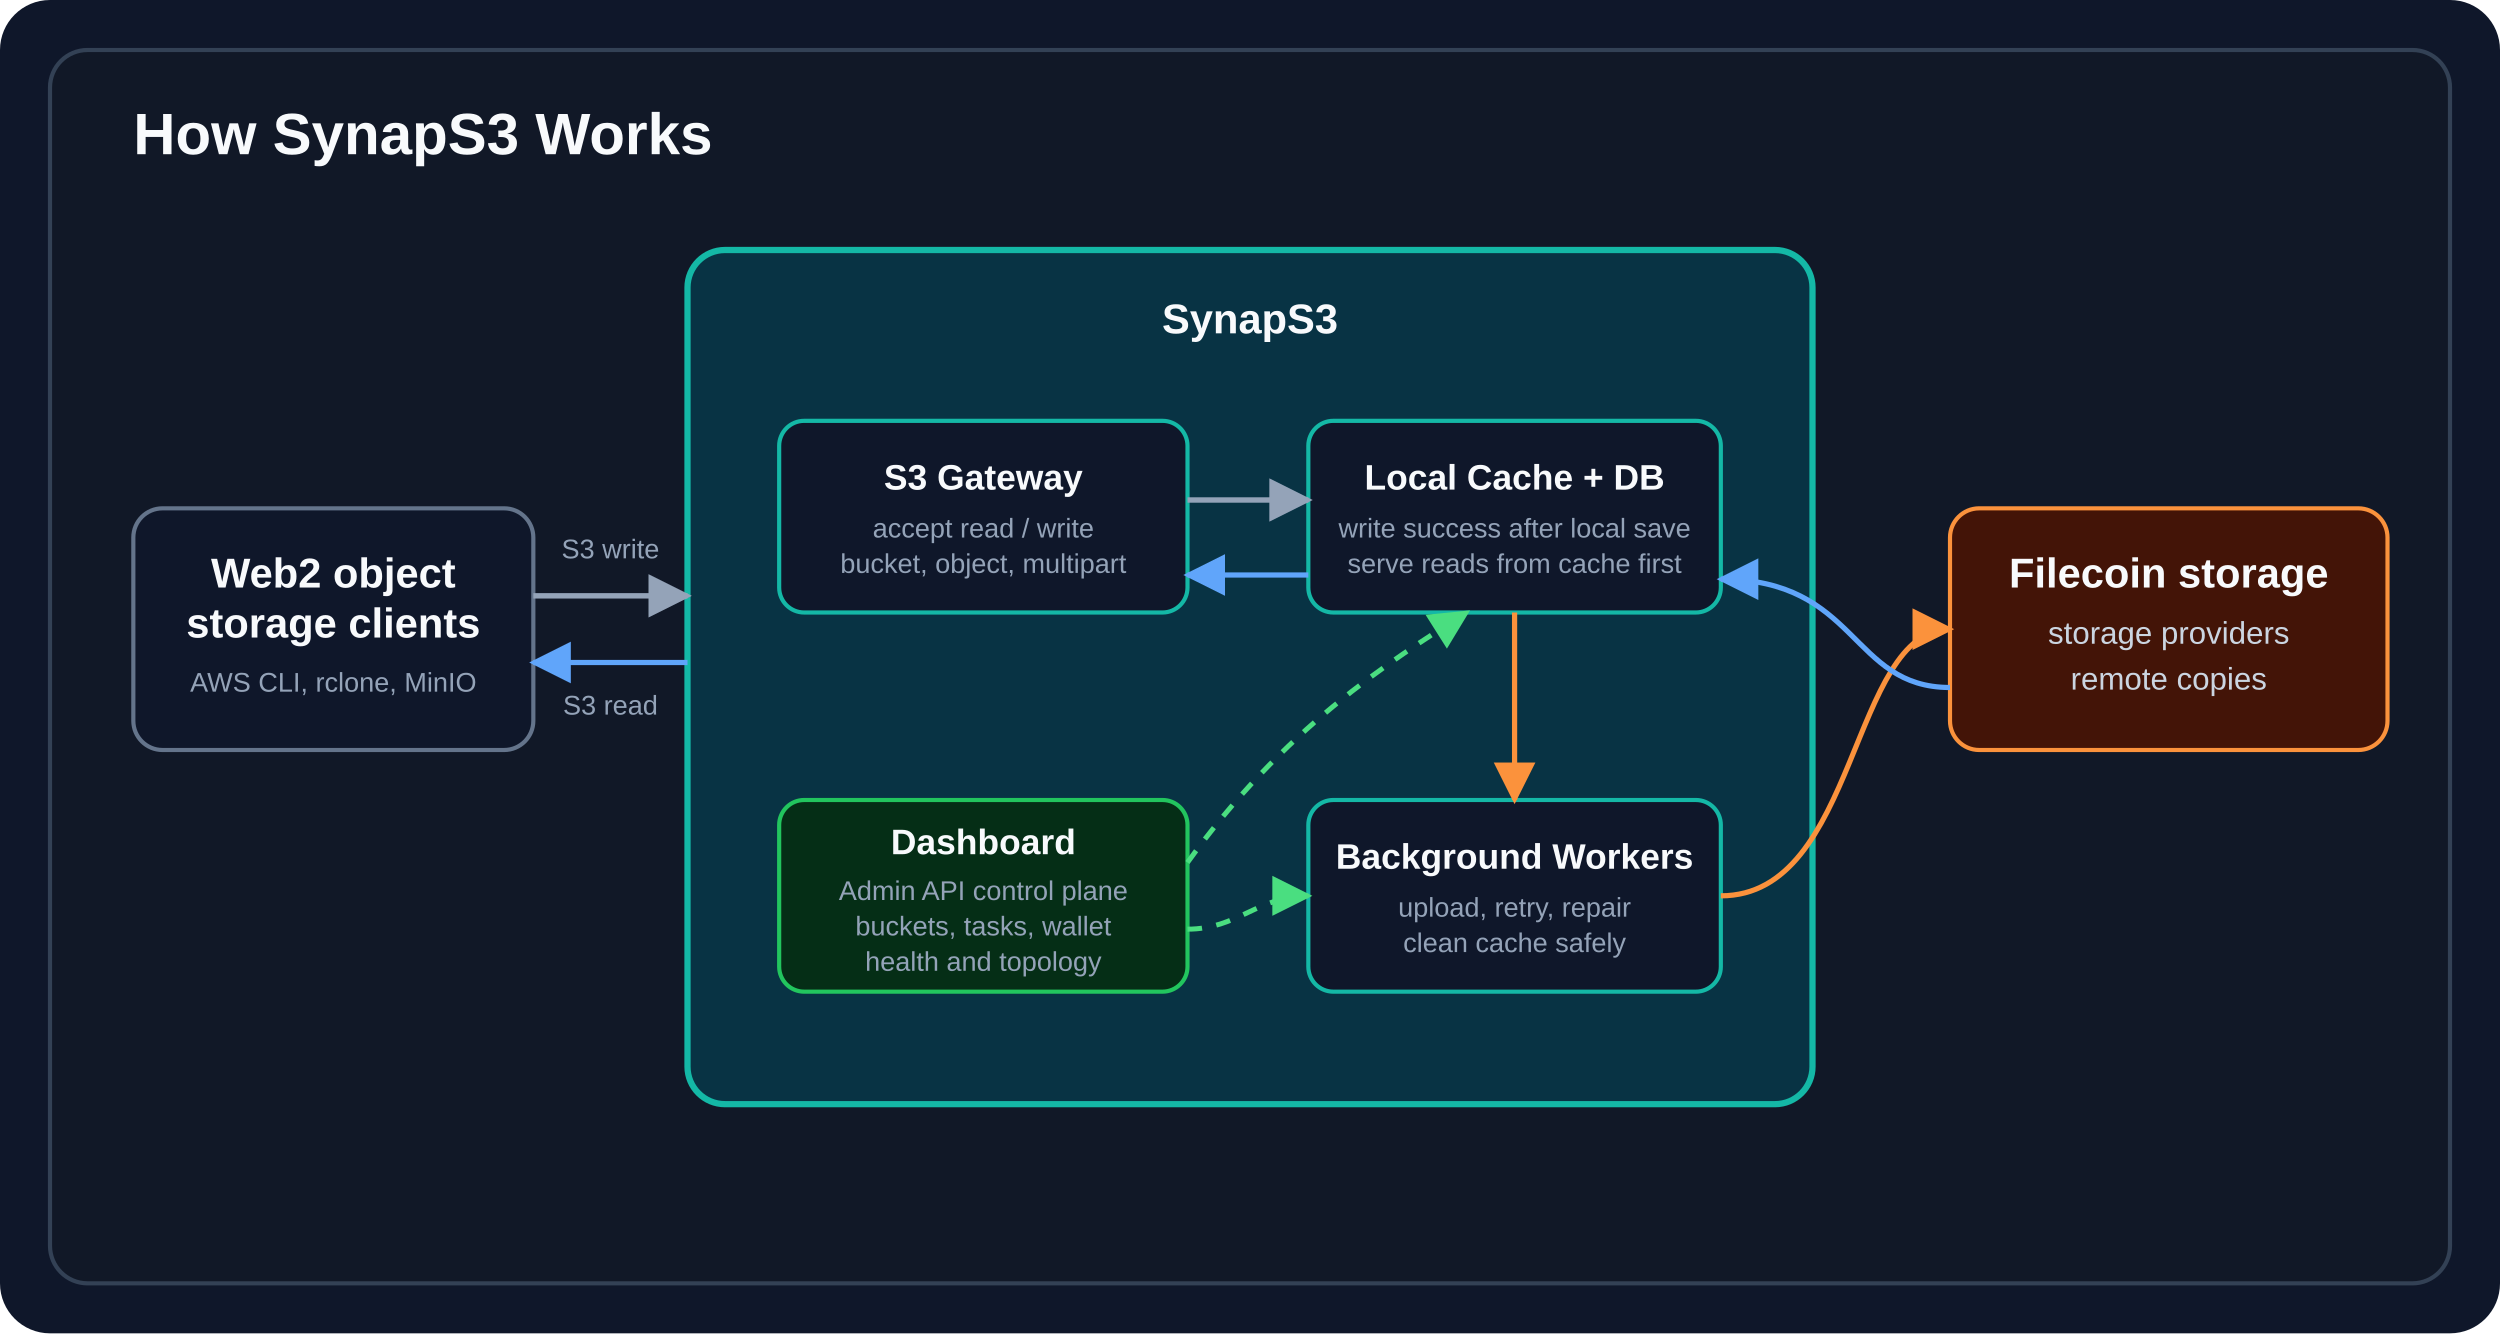
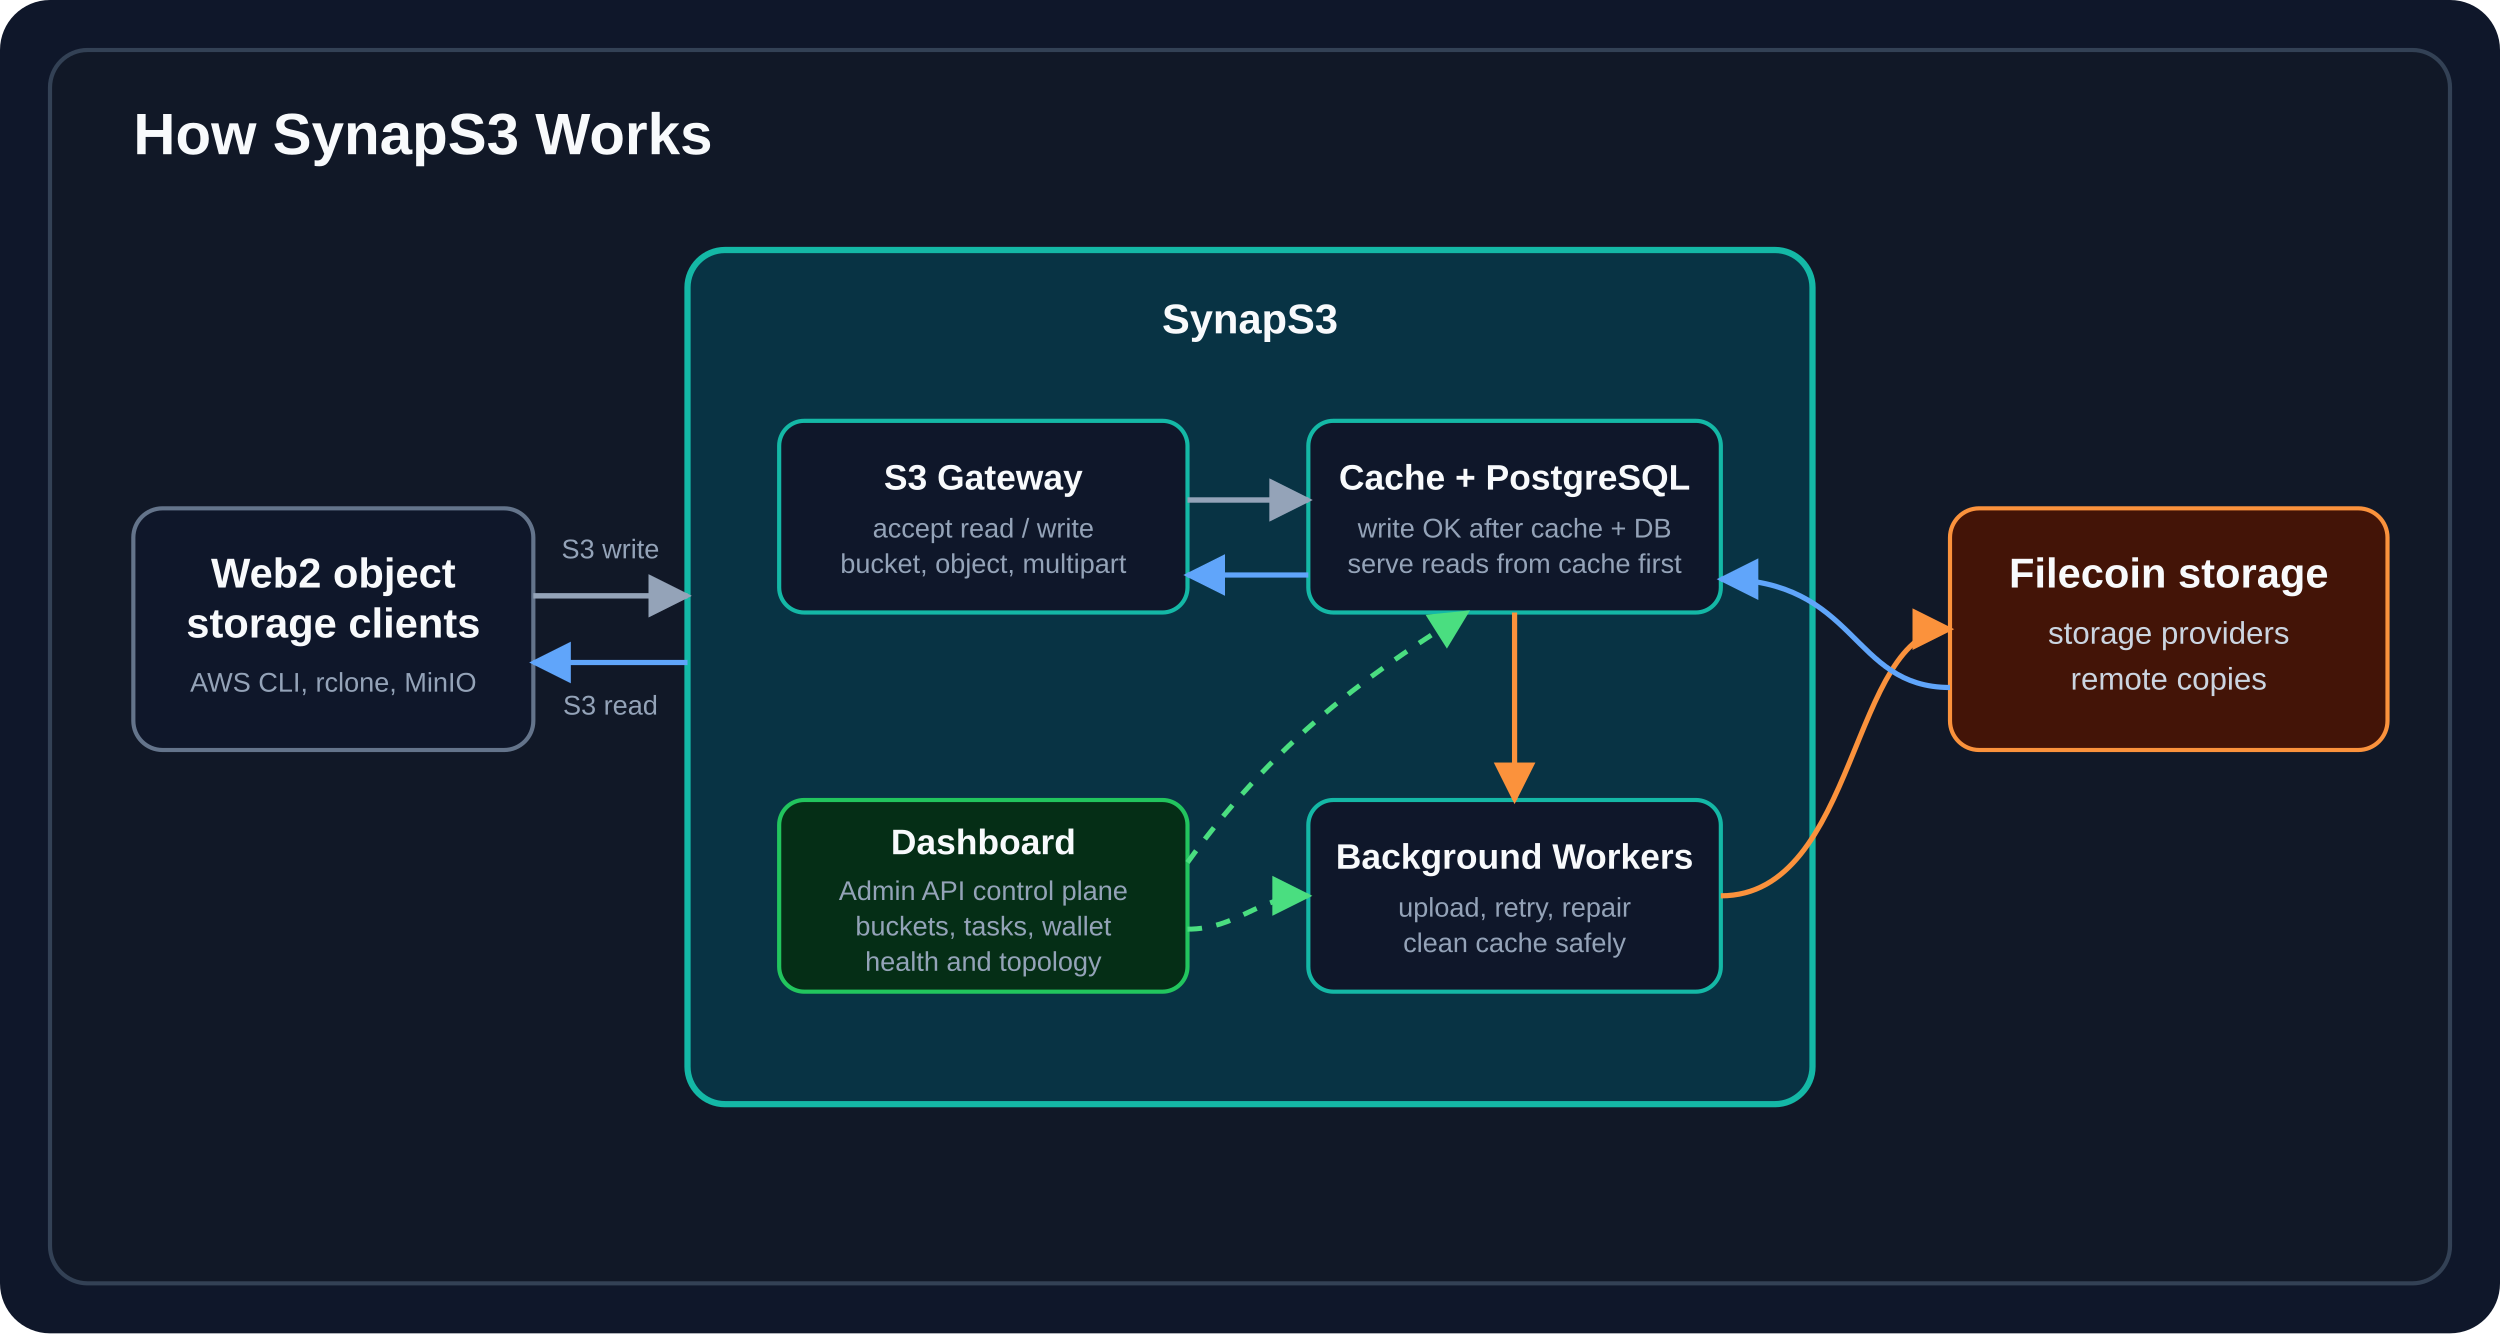
<svg xmlns="http://www.w3.org/2000/svg" width="1200" height="640" viewBox="0 0 1200 640" role="img" aria-labelledby="title desc">
  <defs>
    <marker id="arrow" viewBox="0 0 10 10" refX="9" refY="5" markerWidth="8" markerHeight="8" orient="auto">
      <path d="M 0 0 L 10 5 L 0 10 z" fill="#94a3b8" />
    </marker>
    <marker id="arrow-blue" viewBox="0 0 10 10" refX="9" refY="5" markerWidth="8" markerHeight="8" orient="auto">
      <path d="M 0 0 L 10 5 L 0 10 z" fill="#60a5fa" />
    </marker>
    <marker id="arrow-orange" viewBox="0 0 10 10" refX="9" refY="5" markerWidth="8" markerHeight="8" orient="auto">
      <path d="M 0 0 L 10 5 L 0 10 z" fill="#fb923c" />
    </marker>
    <marker id="arrow-green" viewBox="0 0 10 10" refX="9" refY="5" markerWidth="8" markerHeight="8" orient="auto">
      <path d="M 0 0 L 10 5 L 0 10 z" fill="#4ade80" />
    </marker>
    <style>
      .canvas { fill: #0f172a; }
      .panel { fill: #111827; stroke: #334155; stroke-width: 2; }
      .synaps3 { fill: #083344; stroke: #14b8a6; stroke-width: 3; }
      .node { fill: #0f172a; stroke: #14b8a6; stroke-width: 2; }
      .external { fill: #0f172a; stroke: #64748b; stroke-width: 2; }
      .filecoin { fill: #431407; stroke: #fb923c; stroke-width: 2; }
      .dash { fill: #052e16; stroke: #22c55e; stroke-width: 2; }
      .title { fill: #f8fafc; font: 700 28px Arial, sans-serif; }
      .heading { fill: #f8fafc; font: 700 20px Arial, sans-serif; }
      .label { fill: #f8fafc; font: 700 17px Arial, sans-serif; }
      .body { fill: #cbd5e1; font: 15px Arial, sans-serif; }
      .small { fill: #94a3b8; font: 13px Arial, sans-serif; }
      .arrow { fill: none; stroke: #94a3b8; stroke-width: 2.6; marker-end: url(#arrow); }
      .read { fill: none; stroke: #60a5fa; stroke-width: 2.5; marker-end: url(#arrow-blue); }
      .async { fill: none; stroke: #fb923c; stroke-width: 2.5; marker-end: url(#arrow-orange); }
      .ops { fill: none; stroke: #4ade80; stroke-width: 2.4; stroke-dasharray: 7 7; marker-end: url(#arrow-green); }
    </style>
  </defs>
  <rect class="canvas" width="1200" height="640" rx="24" />
  <rect class="panel" x="24" y="24" width="1152" height="592" rx="18" />
  <text class="title" x="64" y="74">How SynapS3 Works</text>
  <rect class="external" x="64" y="244" width="192" height="116" rx="14" />
  <text class="heading" x="160" y="282" text-anchor="middle">Web2 object</text>
  <text class="heading" x="160" y="306" text-anchor="middle">storage clients</text>
  <text class="small" x="160" y="332" text-anchor="middle">AWS CLI, rclone, MinIO</text>
  <rect class="synaps3" x="330" y="120" width="540" height="410" rx="18" />
  <text class="heading" x="600" y="160" text-anchor="middle">SynapS3</text>
  <rect class="node" x="374" y="202" width="196" height="92" rx="12" />
  <text class="label" x="472" y="235" text-anchor="middle">S3 Gateway</text>
  <text class="small" x="472" y="258" text-anchor="middle">accept read / write</text>
  <text class="small" x="472" y="275" text-anchor="middle">bucket, object, multipart</text>
  <rect class="node" x="628" y="202" width="198" height="92" rx="12" />
-   <text class="label" x="727" y="235" text-anchor="middle">Local Cache + DB</text>
-   <text class="small" x="727" y="258" text-anchor="middle">write success after local save</text>
+   <text class="label" x="727" y="235" text-anchor="middle">Cache + PostgreSQL</text>
+   <text class="small" x="727" y="258" text-anchor="middle">write OK after cache + DB</text>
  <text class="small" x="727" y="275" text-anchor="middle">serve reads from cache first</text>
  <rect class="dash" x="374" y="384" width="196" height="92" rx="12" />
  <text class="label" x="472" y="410" text-anchor="middle">Dashboard</text>
  <text class="small" x="472" y="432" text-anchor="middle">Admin API control plane</text>
  <text class="small" x="472" y="449" text-anchor="middle">buckets, tasks, wallet</text>
  <text class="small" x="472" y="466" text-anchor="middle">health and topology</text>
  <rect class="node" x="628" y="384" width="198" height="92" rx="12" />
  <text class="label" x="727" y="417" text-anchor="middle">Background Workers</text>
  <text class="small" x="727" y="440" text-anchor="middle">upload, retry, repair</text>
  <text class="small" x="727" y="457" text-anchor="middle">clean cache safely</text>
  <rect class="filecoin" x="936" y="244" width="210" height="116" rx="14" />
  <text class="heading" x="1041" y="282" text-anchor="middle">Filecoin storage</text>
  <text class="body" x="1041" y="309" text-anchor="middle">storage providers</text>
  <text class="body" x="1041" y="331" text-anchor="middle">remote copies</text>
  <path class="arrow" d="M 256 286 H 330" />
  <path class="read" d="M 330 318 H 256" />
  <text class="small" x="293" y="268" text-anchor="middle">S3 write</text>
  <text class="small" x="293" y="343" text-anchor="middle">S3 read</text>
  <path class="arrow" d="M 570 240 H 628" />
  <path class="read" d="M 628 276 H 570" />
  <path class="async" d="M 727 294 V 384" />
  <path class="async" d="M 826 430 C 892 430 888 302 936 302" />
  <path class="read" d="M 936 330 C 888 330 892 278 826 278" />
  <path class="ops" d="M 570 414 C 616 350 666 318 704 294" />
  <path class="ops" d="M 570 446 C 594 446 604 430 628 430" />
</svg>
